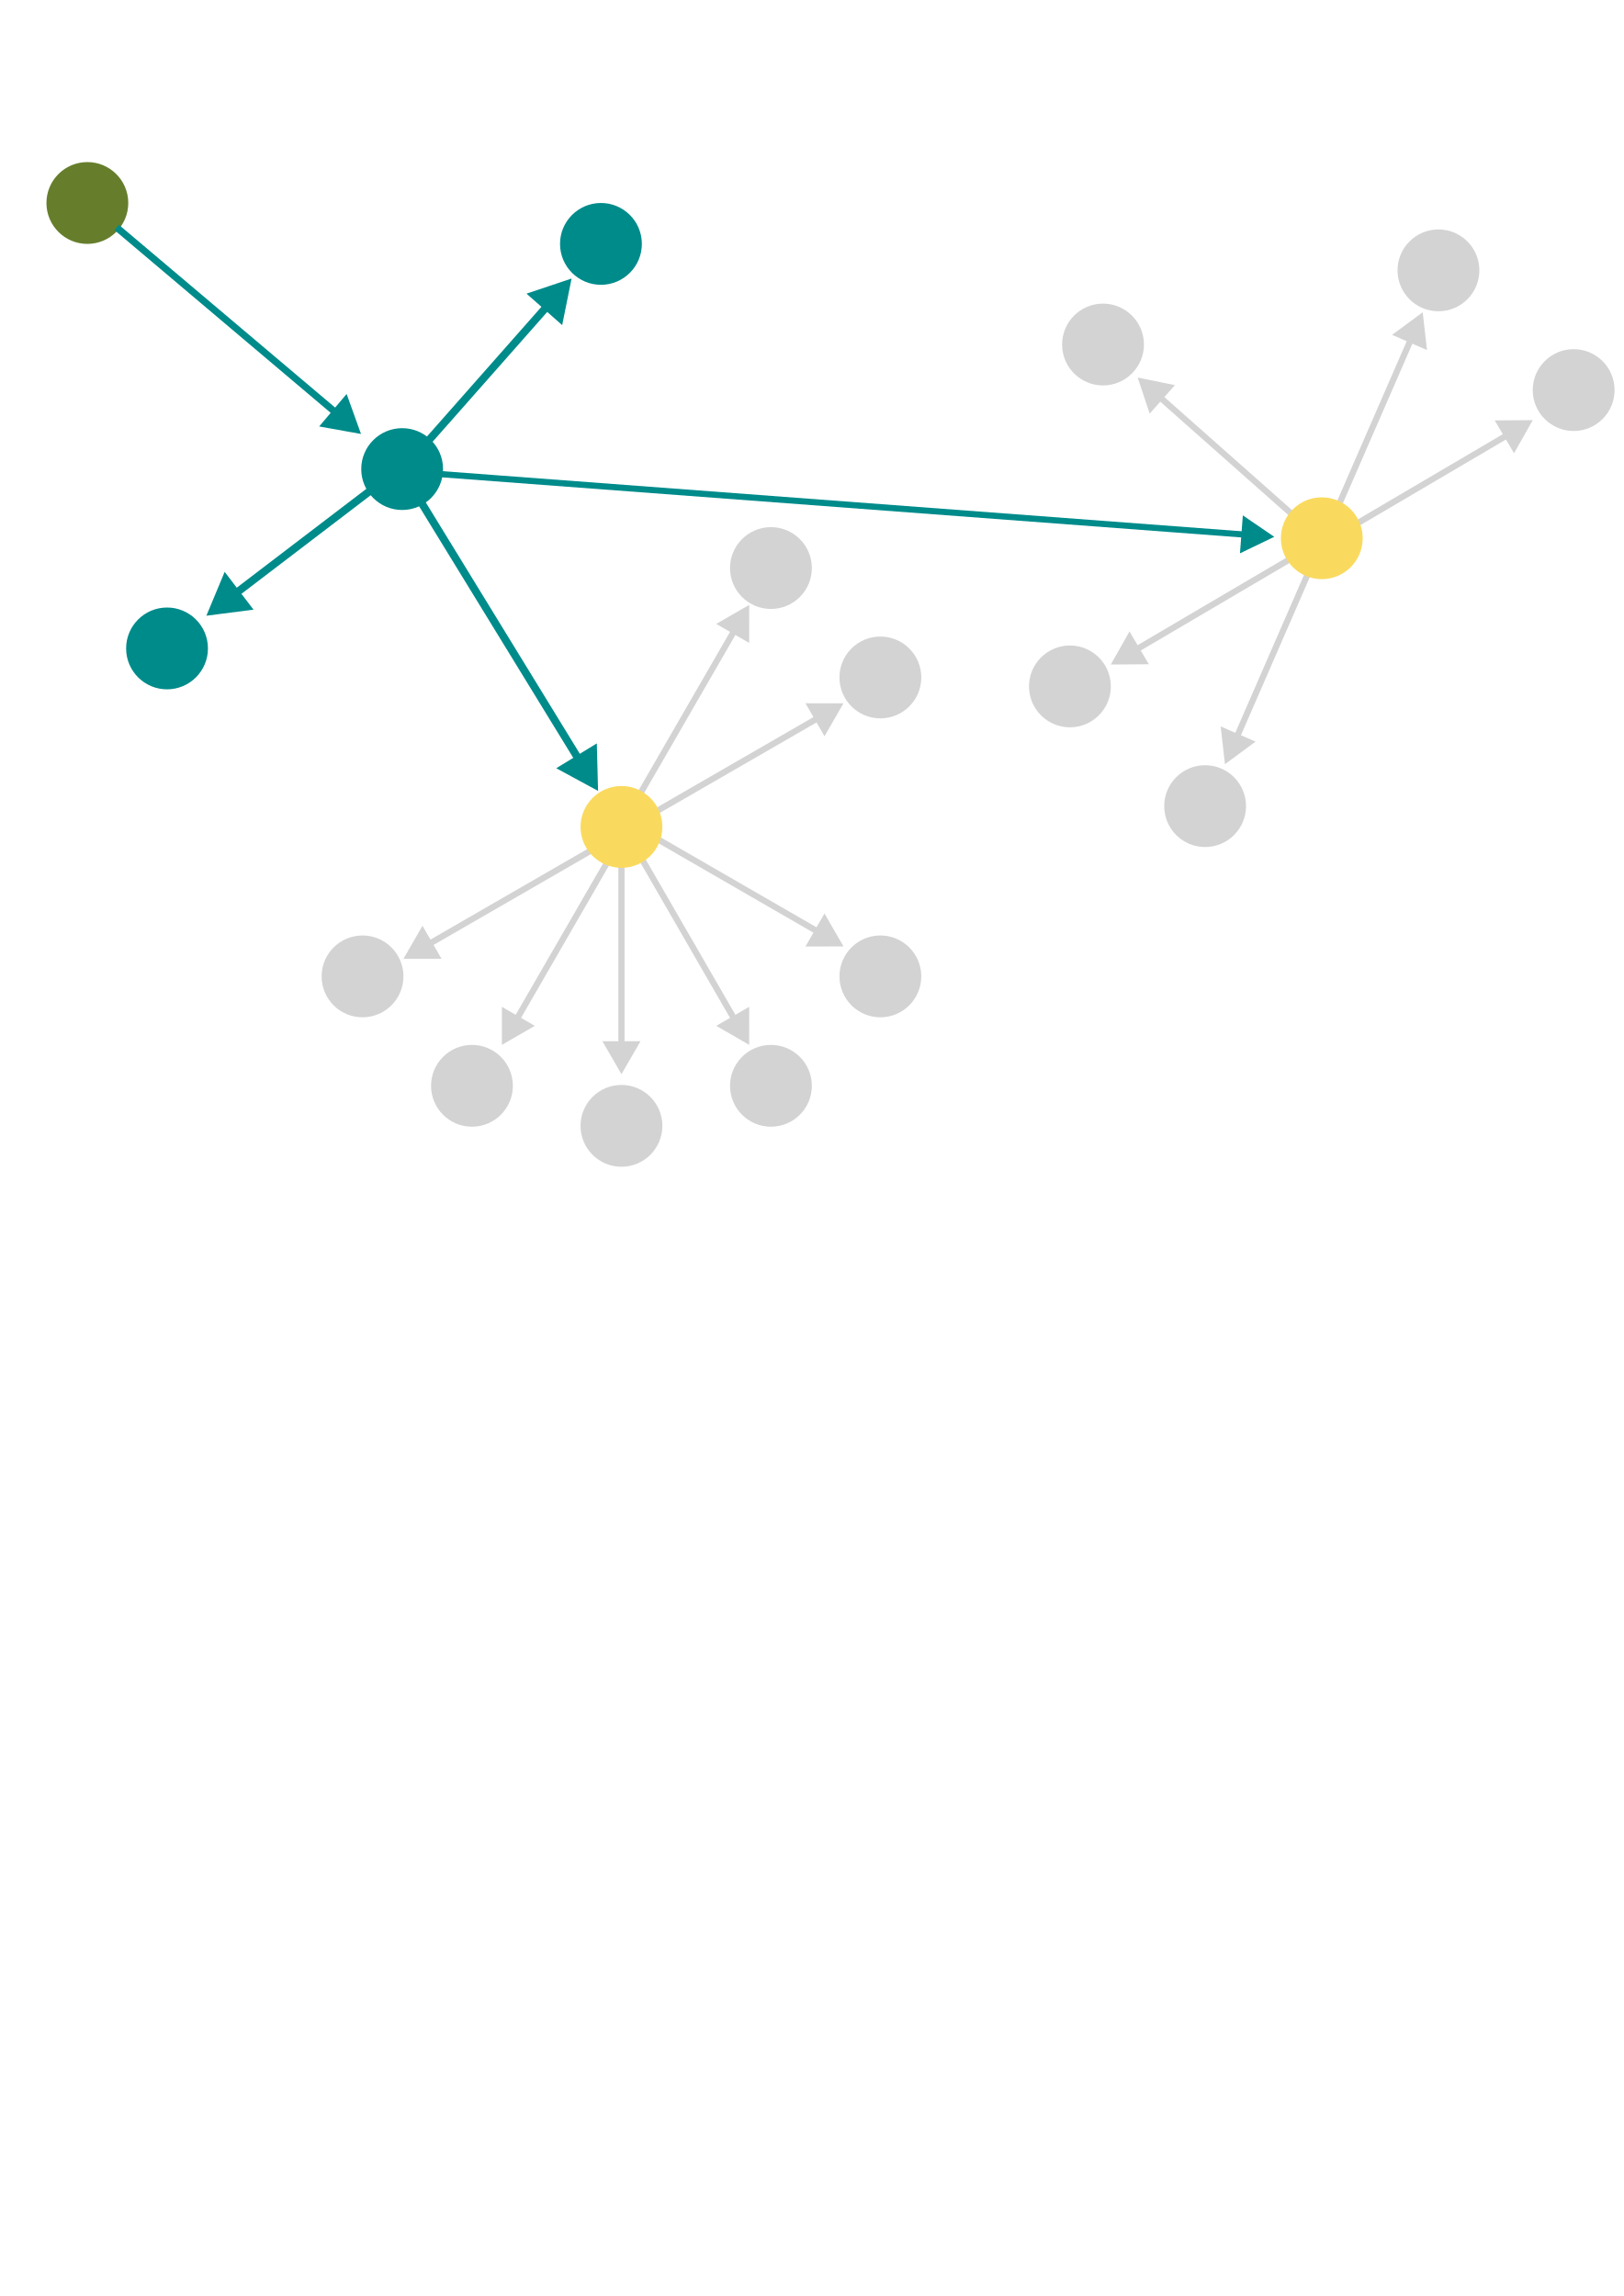
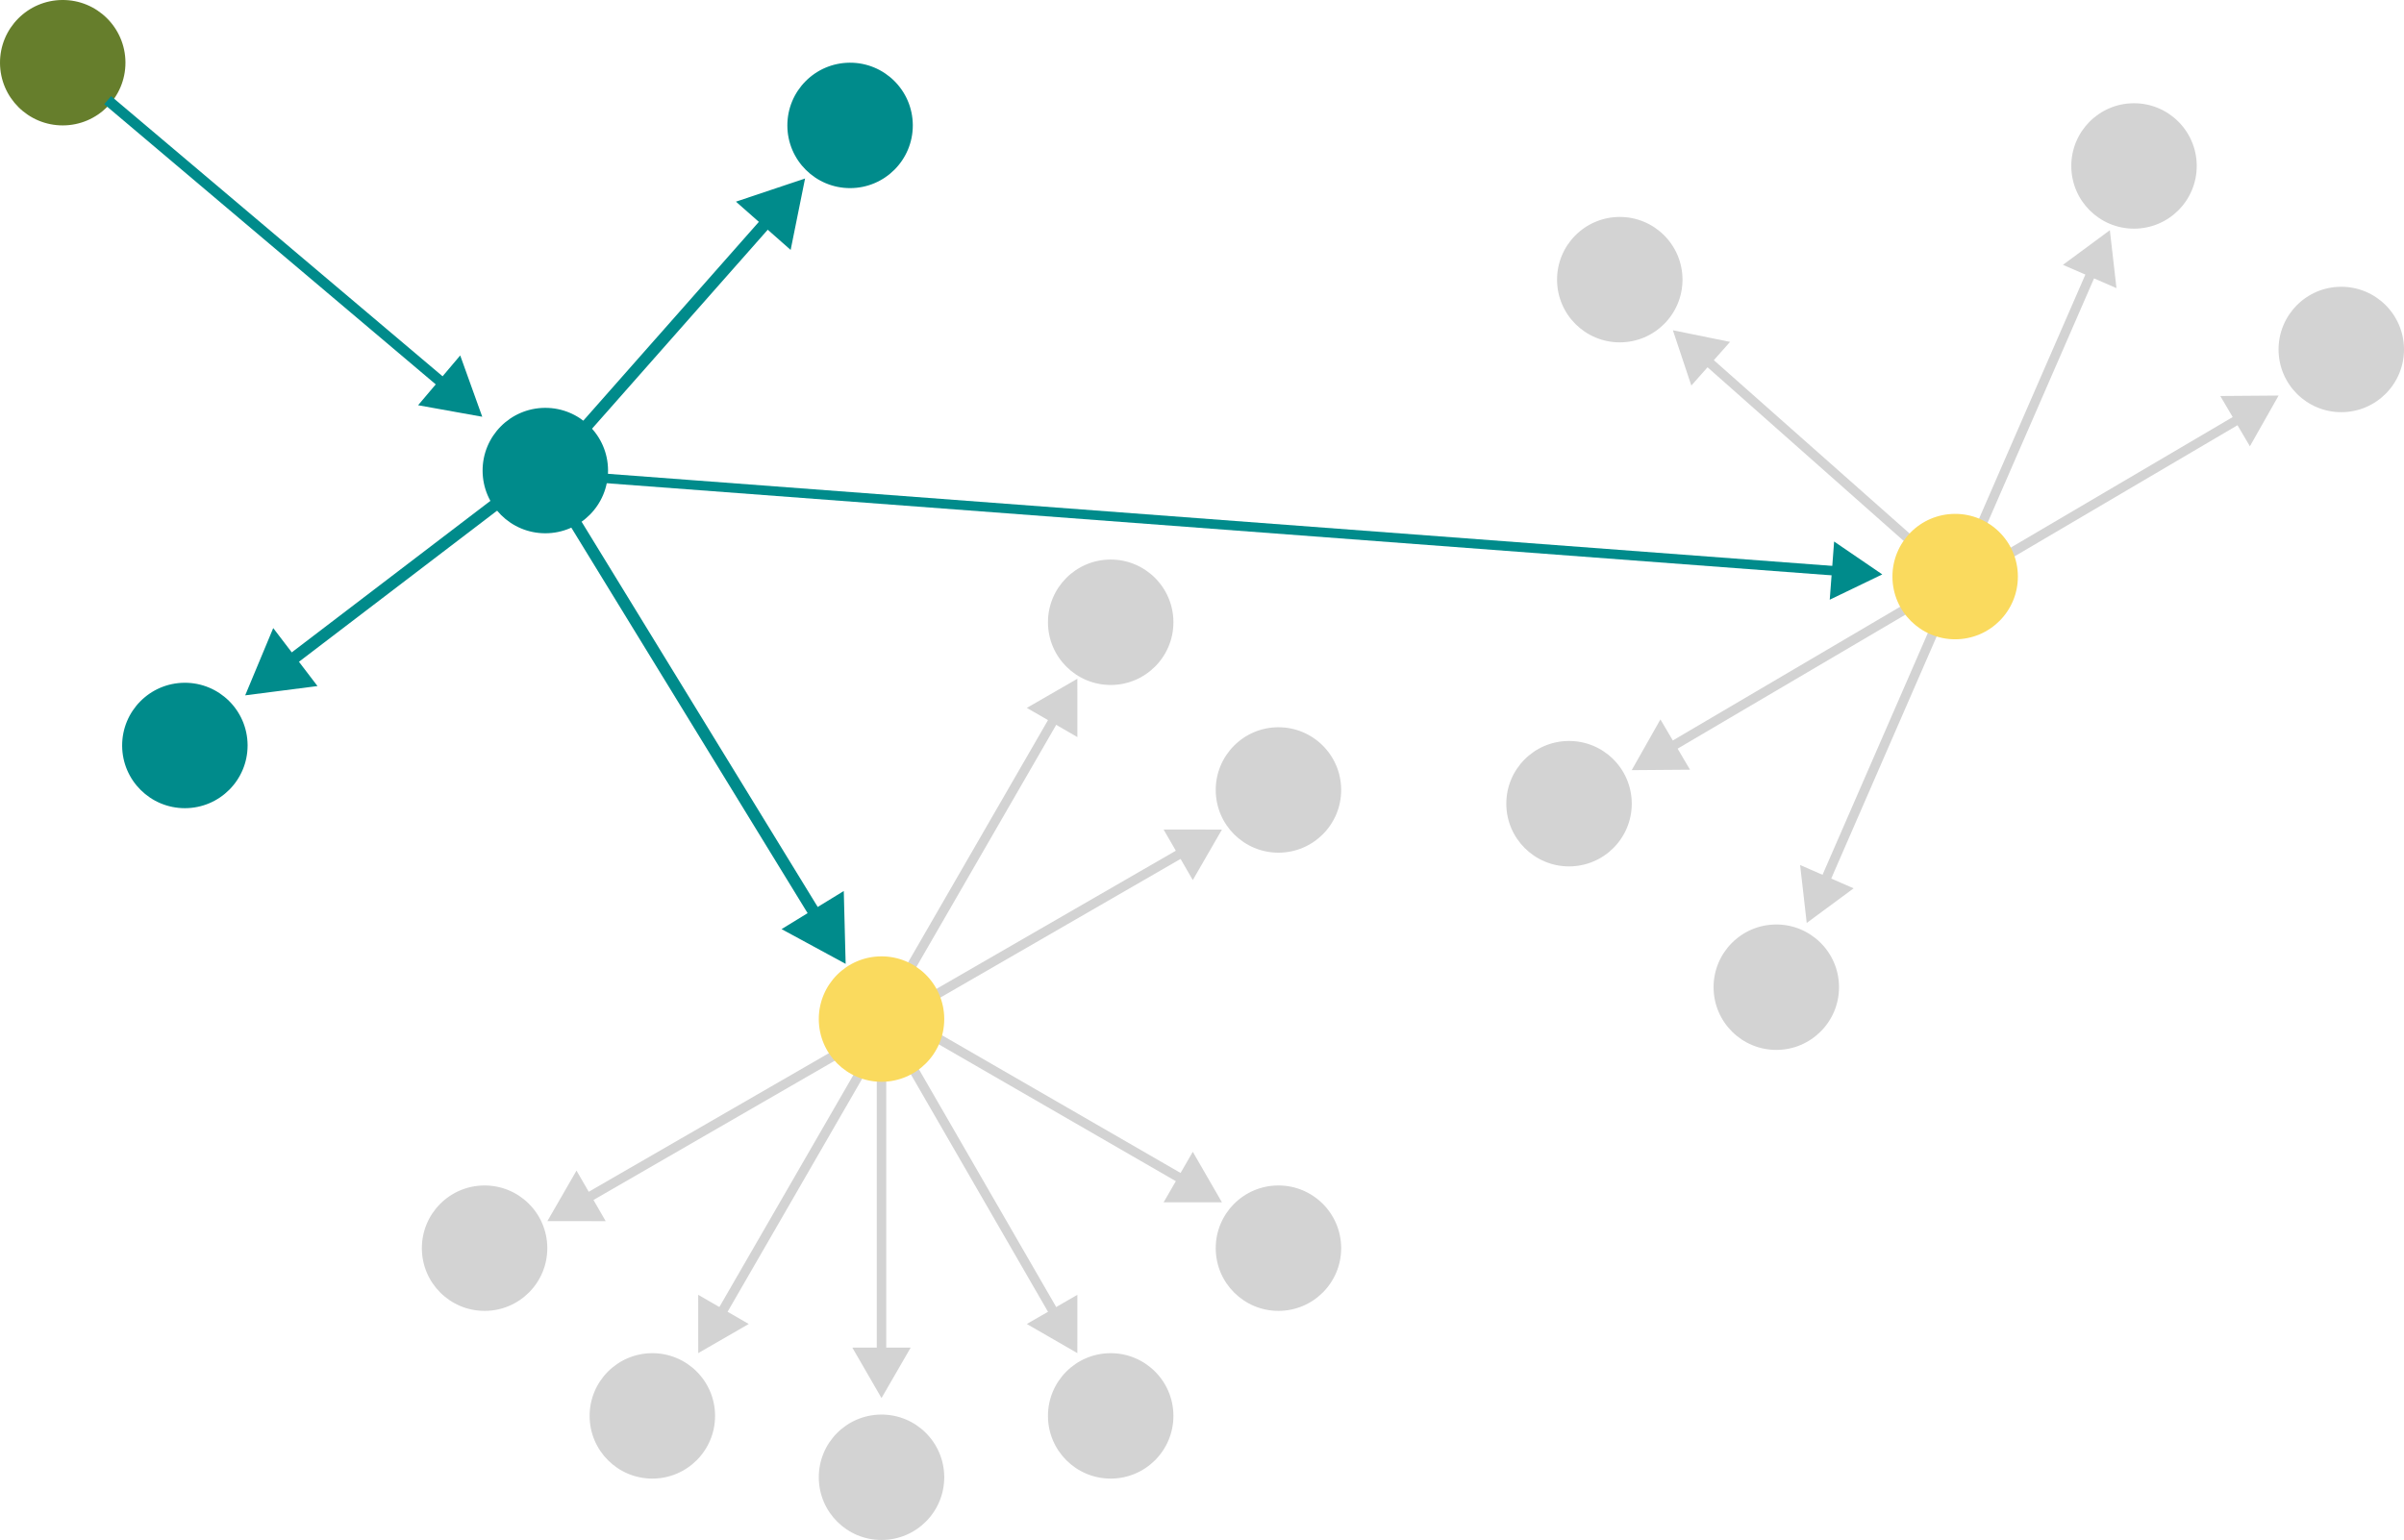
- <svg xmlns="http://www.w3.org/2000/svg" width="210mm" height="297mm" viewBox="0 0 210 297" version="1.1" id="svg5">
+ <svg xmlns="http://www.w3.org/2000/svg" width="202.812mm" height="129.96mm" viewBox="0 0 202.812 129.96" version="1.1" id="svg5">
  <defs id="defs2">
    <marker style="overflow:visible" id="TriangleStart" refX="0" refY="0" orient="auto-start-reverse" markerWidth="5.324" markerHeight="6.155" viewBox="0 0 5.324 6.155" preserveAspectRatio="xMidYMid">
      <path transform="scale(0.5)" style="fill:context-stroke;fill-rule:evenodd;stroke:context-stroke;stroke-width:1pt" d="M 5.77,0 -2.88,5 V -5 Z" id="path135" />
    </marker>
  </defs>
  <g id="layer1">
    <g id="g1873" transform="translate(114.7661,97.35264)">
-       <path style="fill:#d3d3d3;stroke:#d3d3d3;stroke-width:0;stop-color:#000000;font-variation-settings:normal;opacity:1;vector-effect:none;fill-opacity:1;stroke-linecap:butt;stroke-linejoin:miter;stroke-miterlimit:4;stroke-dasharray:none;stroke-dashoffset:0;stroke-opacity:1;-inkscape-stroke:none;stop-opacity:1" id="path400" d="m -9.766,-23.873 a 5.292,5.292 0 0 1 -5.281,5.292 5.292,5.292 0 0 1 -5.302,-5.271 5.292,5.292 0 0 1 5.26,-5.313 5.292,5.292 0 0 1 5.323,5.249" />
-       <path style="fill:#008b8b;stroke:#000000;stroke-width:0;stop-color:#000000;font-variation-settings:normal;opacity:1;vector-effect:none;fill-opacity:1;stroke-linecap:butt;stroke-linejoin:miter;stroke-miterlimit:4;stroke-dasharray:none;stroke-dashoffset:0;stroke-opacity:1;-inkscape-stroke:none;stop-opacity:1" id="path400-999" d="m -57.463,-36.675 a 5.292,5.292 0 0 1 -5.281,5.292 5.292,5.292 0 0 1 -5.302,-5.271 5.292,5.292 0 0 1 5.26,-5.313 5.292,5.292 0 0 1 5.323,5.249" />
-       <path style="fill:#667e2c;stroke:#000000;stroke-width:0;stop-color:#000000;font-variation-settings:normal;opacity:1;vector-effect:none;fill-opacity:1;stroke-linecap:butt;stroke-linejoin:miter;stroke-miterlimit:4;stroke-dasharray:none;stroke-dashoffset:0;stroke-opacity:1;-inkscape-stroke:none;stop-opacity:1" id="path400-02" d="m -98.177,-71.095 a 5.292,5.292 0 0 1 -5.281,5.292 5.292,5.292 0 0 1 -5.302,-5.271 5.292,5.292 0 0 1 5.26,-5.313 5.292,5.292 0 0 1 5.323,5.249" />
-       <path style="fill:#008b8b;stroke:#000000;stroke-width:0;stop-color:#000000;font-variation-settings:normal;opacity:1;vector-effect:none;fill-opacity:1;stroke-linecap:butt;stroke-linejoin:miter;stroke-miterlimit:4;stroke-dasharray:none;stroke-dashoffset:0;stroke-opacity:1;-inkscape-stroke:none;stop-opacity:1" id="path400-3" d="m -31.752,-65.803 a 5.292,5.292 0 0 1 -5.281,5.292 5.292,5.292 0 0 1 -5.302,-5.271 5.292,5.292 0 0 1 5.26,-5.313 5.292,5.292 0 0 1 5.323,5.249" />
-       <path style="fill:#d3d3d3;stroke:#000000;stroke-width:0;stop-color:#000000;font-variation-settings:normal;opacity:1;vector-effect:none;fill-opacity:1;stroke-linecap:butt;stroke-linejoin:miter;stroke-miterlimit:4;stroke-dasharray:none;stroke-dashoffset:0;stroke-opacity:1;-inkscape-stroke:none;stop-opacity:1" id="path400-1" d="m 4.387,-9.72 a 5.292,5.292 0 0 1 -5.281,5.292 5.292,5.292 0 0 1 -5.302,-5.271 5.292,5.292 0 0 1 5.26,-5.313 5.292,5.292 0 0 1 5.323,5.249" />
-       <path style="fill:#d3d3d3;stroke:#000000;stroke-width:0;stop-color:#000000;font-variation-settings:normal;opacity:1;vector-effect:none;fill-opacity:1;stroke-linecap:butt;stroke-linejoin:miter;stroke-miterlimit:4;stroke-dasharray:none;stroke-dashoffset:0;stroke-opacity:1;-inkscape-stroke:none;stop-opacity:1" id="path400-0" d="m -9.766,43.102 a 5.292,5.292 0 0 1 -5.281,5.292 5.292,5.292 0 0 1 -5.302,-5.271 5.292,5.292 0 0 1 5.26,-5.313 5.292,5.292 0 0 1 5.323,5.249" />
-       <path style="fill:#d3d3d3;stroke:#000000;stroke-width:0;stop-color:#000000;font-variation-settings:normal;opacity:1;vector-effect:none;fill-opacity:1;stroke-linecap:butt;stroke-linejoin:miter;stroke-miterlimit:4;stroke-dasharray:none;stroke-dashoffset:0;stroke-opacity:1;-inkscape-stroke:none;stop-opacity:1" id="path400-5" d="m -48.434,43.102 a 5.292,5.292 0 0 1 -5.281,5.292 5.292,5.292 0 0 1 -5.302,-5.271 5.292,5.292 0 0 1 5.26,-5.313 5.292,5.292 0 0 1 5.323,5.249" />
-       <path style="fill:#d3d3d3;stroke:#000000;stroke-width:0;stop-color:#000000;font-variation-settings:normal;opacity:1;vector-effect:none;fill-opacity:1;stroke-linecap:butt;stroke-linejoin:miter;stroke-miterlimit:4;stroke-dasharray:none;stroke-dashoffset:0;stroke-opacity:1;-inkscape-stroke:none;stop-opacity:1" id="path400-4" d="m 4.387,28.948 a 5.292,5.292 0 0 1 -5.281,5.292 5.292,5.292 0 0 1 -5.302,-5.271 5.292,5.292 0 0 1 5.26,-5.313 5.292,5.292 0 0 1 5.323,5.249" />
-       <path style="fill:#d3d3d3;stroke:#000000;stroke-width:0;stop-color:#000000;font-variation-settings:normal;opacity:1;vector-effect:none;fill-opacity:1;stroke-linecap:butt;stroke-linejoin:miter;stroke-miterlimit:4;stroke-dasharray:none;stroke-dashoffset:0;stroke-opacity:1;-inkscape-stroke:none;stop-opacity:1" id="path400-7" d="m -29.1,48.282 a 5.292,5.292 0 0 1 -5.281,5.292 5.292,5.292 0 0 1 -5.302,-5.271 5.292,5.292 0 0 1 5.26,-5.313 5.292,5.292 0 0 1 5.323,5.249" />
-       <path style="fill:#d3d3d3;stroke:#000000;stroke-width:0;stop-color:#000000;font-variation-settings:normal;opacity:1;vector-effect:none;fill-opacity:1;stroke-linecap:butt;stroke-linejoin:miter;stroke-miterlimit:4;stroke-dasharray:none;stroke-dashoffset:0;stroke-opacity:1;-inkscape-stroke:none;stop-opacity:1" id="path400-9" d="m -62.587,28.948 a 5.292,5.292 0 0 1 -5.281,5.292 5.292,5.292 0 0 1 -5.302,-5.271 5.292,5.292 0 0 1 5.26,-5.313 5.292,5.292 0 0 1 5.323,5.249" />
-       <path style="font-variation-settings:normal;opacity:1;fill:none;fill-opacity:1;fill-rule:evenodd;stroke:#d3d3d3;stroke-width:0.8;stroke-linecap:butt;stroke-linejoin:miter;stroke-miterlimit:4;stroke-dasharray:none;stroke-dashoffset:0;stroke-opacity:1;marker-start:url(#TriangleStart);stop-color:#000000;stop-opacity:1" d="M -19.291,-16.644 -33.333,7.678" id="path1854" />
-       <path style="font-variation-settings:normal;opacity:1;fill:none;fill-opacity:1;fill-rule:evenodd;stroke:#d3d3d3;stroke-width:0.8;stroke-linecap:butt;stroke-linejoin:miter;stroke-miterlimit:4;stroke-dasharray:none;stroke-dashoffset:0;stroke-opacity:1;marker-end:url(#TriangleStart);stop-color:#000000;stop-opacity:1" d="M -32.455,9.085 -8.133,-4.957" id="path3019" />
-       <path style="font-variation-settings:normal;opacity:1;fill:none;fill-opacity:1;fill-rule:evenodd;stroke:#d3d3d3;stroke-width:0.8;stroke-linecap:butt;stroke-linejoin:miter;stroke-miterlimit:4;stroke-dasharray:none;stroke-dashoffset:0;stroke-opacity:1;marker-start:url(#TriangleStart);stop-color:#000000;stop-opacity:1" d="M -19.291,35.344 -33.333,11.022" id="path1846" />
-       <path style="font-variation-settings:normal;opacity:1;fill:none;fill-opacity:1;fill-rule:evenodd;stroke:#d3d3d3;stroke-width:0.8;stroke-linecap:butt;stroke-linejoin:miter;stroke-miterlimit:4;stroke-dasharray:none;stroke-dashoffset:0;stroke-opacity:1;marker-start:url(#TriangleStart);stop-color:#000000;stop-opacity:1" d="M -8.133,23.657 -32.455,9.614" id="path1848" />
-       <path style="font-variation-settings:normal;opacity:1;fill:none;fill-opacity:1;fill-rule:evenodd;stroke:#d3d3d3;stroke-width:0.8;stroke-linecap:butt;stroke-linejoin:miter;stroke-miterlimit:4;stroke-dasharray:none;stroke-dashoffset:0;stroke-opacity:1;marker-start:url(#TriangleStart);stop-color:#000000;stop-opacity:1" d="M -48.434,35.344 -34.392,11.022" id="path1844" />
-       <path style="font-variation-settings:normal;opacity:1;fill:none;fill-opacity:1;fill-rule:evenodd;stroke:#d3d3d3;stroke-width:0.8;stroke-linecap:butt;stroke-linejoin:miter;stroke-miterlimit:4;stroke-dasharray:none;stroke-dashoffset:0;stroke-opacity:1;marker-end:url(#TriangleStart);stop-color:#000000;stop-opacity:1" d="M -35.799,11.202 -60.121,25.244" id="path1840" />
-       <path style="font-variation-settings:normal;opacity:1;fill:none;fill-opacity:1;fill-rule:evenodd;stroke:#d3d3d3;stroke-width:0.8;stroke-linecap:butt;stroke-linejoin:miter;stroke-miterlimit:4;stroke-dasharray:none;stroke-dashoffset:0;stroke-opacity:1;marker-start:url(#TriangleStart);stop-color:#000000;stop-opacity:1" d="m -34.392,38.757 3e-6,-28.085" id="path1842" />
-       <path style="fill:#fada5e;stroke:#fada5e;stroke-width:0;stop-color:#000000;fill-opacity:1;stroke-opacity:1" id="path400-99" d="m -29.1,9.614 a 5.292,5.292 0 0 1 -5.281,5.292 5.292,5.292 0 0 1 -5.302,-5.271 5.292,5.292 0 0 1 5.26,-5.313 5.292,5.292 0 0 1 5.323,5.249" />
-       <path id="path400-02-3" style="stroke:#000000;stroke-width:0;stop-color:#000000;font-variation-settings:normal;opacity:1;vector-effect:none;fill:#d3d3d3;fill-opacity:1;stroke-linecap:butt;stroke-linejoin:miter;stroke-miterlimit:4;stroke-dasharray:none;stroke-dashoffset:0;stroke-opacity:1;-inkscape-stroke:none;stop-opacity:1" d="m 94.052,-46.894 a 5.292,5.292 0 0 1 -5.281,5.292 5.292,5.292 0 0 1 -5.302,-5.271 5.292,5.292 0 0 1 5.26,-5.313 5.292,5.292 0 0 1 5.323,5.249" />
-       <path style="fill:#d3d3d3;stroke:#000000;stroke-width:0;stop-color:#000000;fill-opacity:1;font-variation-settings:normal;opacity:1;vector-effect:none;stroke-linecap:butt;stroke-linejoin:miter;stroke-miterlimit:4;stroke-dasharray:none;stroke-dashoffset:0;stroke-opacity:1;-inkscape-stroke:none;stop-opacity:1" id="path400-02-1" d="m 76.566,-62.381 a 5.292,5.292 0 0 1 -5.281,5.292 5.292,5.292 0 0 1 -5.302,-5.271 5.292,5.292 0 0 1 5.26,-5.313 5.292,5.292 0 0 1 5.323,5.249" />
-       <path style="fill:#d3d3d3;stroke:#000000;stroke-width:0;stop-color:#000000;font-variation-settings:normal;opacity:1;vector-effect:none;fill-opacity:1;stroke-linecap:butt;stroke-linejoin:miter;stroke-miterlimit:4;stroke-dasharray:none;stroke-dashoffset:0;stroke-opacity:1;-inkscape-stroke:none;stop-opacity:1" id="path400-02-2" d="M 46.388,6.924 A 5.292,5.292 0 0 1 41.107,12.216 5.292,5.292 0 0 1 35.805,6.945 5.292,5.292 0 0 1 41.065,1.633 5.292,5.292 0 0 1 46.388,6.882" />
-       <path style="fill:#d3d3d3;stroke:#000000;stroke-width:0;stop-color:#000000;font-variation-settings:normal;opacity:1;vector-effect:none;fill-opacity:1;stroke-linecap:butt;stroke-linejoin:miter;stroke-miterlimit:4;stroke-dasharray:none;stroke-dashoffset:0;stroke-opacity:1;-inkscape-stroke:none;stop-opacity:1" id="path400-02-9" d="m 33.183,-52.786 a 5.292,5.292 0 0 1 -5.281,5.292 5.292,5.292 0 0 1 -5.302,-5.271 5.292,5.292 0 0 1 5.26,-5.313 5.292,5.292 0 0 1 5.323,5.249" />
-       <path style="fill:#d3d3d3;stroke:#000000;stroke-width:0;stop-color:#000000;font-variation-settings:normal;opacity:1;vector-effect:none;fill-opacity:1;stroke-linecap:butt;stroke-linejoin:miter;stroke-miterlimit:4;stroke-dasharray:none;stroke-dashoffset:0;stroke-opacity:1;-inkscape-stroke:none;stop-opacity:1" id="path400-02-21" d="m 28.902,-8.563 a 5.292,5.292 0 0 1 -5.281,5.292 5.292,5.292 0 0 1 -5.302,-5.271 5.292,5.292 0 0 1 5.26,-5.313 5.292,5.292 0 0 1 5.323,5.249" />
-       <path style="font-variation-settings:normal;opacity:1;vector-effect:none;fill:none;fill-opacity:1;fill-rule:evenodd;stroke:#d3d3d3;stroke-width:0.8;stroke-linecap:butt;stroke-linejoin:miter;stroke-miterlimit:4;stroke-dasharray:none;stroke-dashoffset:0;stroke-opacity:1;-inkscape-stroke:none;marker-end:url(#TriangleStart);stop-color:#000000;stop-opacity:1" d="M 57.571,-27.766 81.025,-41.565" id="path2133" />
-       <path style="font-variation-settings:normal;opacity:1;vector-effect:none;fill:none;fill-opacity:1;fill-rule:evenodd;stroke:#d3d3d3;stroke-width:0.8;stroke-linecap:butt;stroke-linejoin:miter;stroke-miterlimit:4;stroke-dasharray:none;stroke-dashoffset:0;stroke-opacity:1;-inkscape-stroke:none;marker-end:url(#TriangleStart);stop-color:#000000;stop-opacity:1" d="M 57.239,-29.405 68.103,-54.354" id="path2131" />
-       <path style="font-variation-settings:normal;opacity:1;vector-effect:none;fill:none;fill-opacity:1;fill-rule:evenodd;stroke:#d3d3d3;stroke-width:0.8;stroke-linecap:butt;stroke-linejoin:miter;stroke-miterlimit:4;stroke-dasharray:none;stroke-dashoffset:0;stroke-opacity:1;-inkscape-stroke:none;marker-end:url(#TriangleStart);stop-color:#000000;stop-opacity:1" d="M 54.87,-28.591 34.499,-46.632" id="path2135" />
-       <path style="font-variation-settings:normal;opacity:1;vector-effect:none;fill:none;fill-opacity:1;fill-rule:evenodd;stroke:#d3d3d3;stroke-width:0.8;stroke-linecap:butt;stroke-linejoin:miter;stroke-miterlimit:4;stroke-dasharray:none;stroke-dashoffset:0;stroke-opacity:1;-inkscape-stroke:none;marker-end:url(#TriangleStart);stop-color:#000000;stop-opacity:1" d="M 55.66,-26.052 44.797,-1.102" id="path2127" />
-       <path style="font-variation-settings:normal;opacity:1;vector-effect:none;fill:none;fill-opacity:1;fill-rule:evenodd;stroke:#d3d3d3;stroke-width:0.8;stroke-linecap:butt;stroke-linejoin:miter;stroke-miterlimit:4;stroke-dasharray:none;stroke-dashoffset:0;stroke-opacity:1;-inkscape-stroke:none;marker-end:url(#TriangleStart);stop-color:#000000;stop-opacity:1" d="M 54.799,-26.632 31.346,-12.833" id="path2129" />
-       <path style="fill:#fada5e;stroke:#fada5e;stroke-width:0;stop-color:#000000;fill-opacity:1;font-variation-settings:normal;opacity:1;vector-effect:none;stroke-linecap:butt;stroke-linejoin:miter;stroke-miterlimit:4;stroke-dasharray:none;stroke-dashoffset:0;stroke-opacity:1;-inkscape-stroke:none;stop-opacity:1" id="path400-02-5" d="m 61.477,-27.728 a 5.292,5.292 0 0 1 -5.281,5.292 5.292,5.292 0 0 1 -5.302,-5.271 5.292,5.292 0 0 1 5.26,-5.313 5.292,5.292 0 0 1 5.323,5.249" />
-       <path style="font-variation-settings:normal;opacity:1;fill:none;fill-opacity:1;fill-rule:evenodd;stroke:#008b8b;stroke-width:0.8;stroke-linecap:butt;stroke-linejoin:miter;stroke-miterlimit:4;stroke-dasharray:none;stroke-dashoffset:0;stroke-opacity:1;marker-start:url(#TriangleStart);stop-color:#000000;stop-opacity:1" d="M 47.204,-28.125 -61.182,-36.278" id="path2119" />
-       <path style="font-variation-settings:normal;opacity:1;vector-effect:none;fill:none;fill-opacity:1;fill-rule:evenodd;stroke:#008b8b;stroke-width:0.894;stroke-linecap:butt;stroke-linejoin:miter;stroke-miterlimit:4;stroke-dasharray:none;stroke-dashoffset:0;stroke-opacity:1;-inkscape-stroke:none;marker-start:url(#TriangleStart);stop-color:#000000;stop-opacity:1" d="M -70.5,-43.266 -99.677,-67.933" id="path2121" />
-       <path style="font-variation-settings:normal;opacity:1;vector-effect:none;fill:none;fill-opacity:1;fill-rule:evenodd;stroke:#008b8b;stroke-width:1;stroke-linecap:butt;stroke-linejoin:miter;stroke-miterlimit:4;stroke-dasharray:none;stroke-dashoffset:0;stroke-opacity:1;-inkscape-stroke:none;marker-start:url(#TriangleStart);stop-color:#000000;stop-opacity:1" d="m -43.191,-58.661 -18.708,21.193" id="path2123" />
-       <path style="font-variation-settings:normal;opacity:1;vector-effect:none;fill:none;fill-opacity:1;fill-rule:evenodd;stroke:#008b8b;stroke-width:1;stroke-linecap:butt;stroke-linejoin:miter;stroke-miterlimit:4;stroke-dasharray:none;stroke-dashoffset:0;stroke-opacity:1;-inkscape-stroke:none;marker-start:url(#TriangleStart);stop-color:#000000;stop-opacity:1" d="M -39.273,1.927 -62.107,-35.338" id="path2125" />
-       <path style="fill:#008b8b;stroke:#000000;stroke-width:0;stop-color:#000000;font-variation-settings:normal;opacity:1;vector-effect:none;fill-opacity:1;stroke-linecap:butt;stroke-linejoin:miter;stroke-miterlimit:4;stroke-dasharray:none;stroke-dashoffset:0;stroke-opacity:1;-inkscape-stroke:none;stop-opacity:1" id="path400-999-8" d="m -87.872,-13.475 a 5.292,5.292 0 0 1 -5.281,5.292 5.292,5.292 0 0 1 -5.302,-5.271 5.292,5.292 0 0 1 5.26,-5.313 5.292,5.292 0 0 1 5.323,5.249" />
-       <path style="font-variation-settings:normal;opacity:1;vector-effect:none;fill:none;fill-opacity:1;fill-rule:evenodd;stroke:#008b8b;stroke-width:1;stroke-linecap:butt;stroke-linejoin:miter;stroke-miterlimit:4;stroke-dasharray:none;stroke-dashoffset:0;stroke-opacity:1;-inkscape-stroke:none;marker-start:url(#TriangleStart);stop-color:#000000;stop-opacity:1" d="m -85.252,-19.86 21.995,-16.781" id="path2159" />
+       <g id="g982" transform="translate(-6.005945,-20.96639)">
+         <path style="font-variation-settings:normal;opacity:1;vector-effect:none;fill:#d3d3d3;fill-opacity:1;stroke:#d3d3d3;stroke-width:0;stroke-linecap:butt;stroke-linejoin:miter;stroke-miterlimit:4;stroke-dasharray:none;stroke-dashoffset:0;stroke-opacity:1;-inkscape-stroke:none;stop-color:#000000;stop-opacity:1" id="path400" d="m -9.766,-23.873 a 5.292,5.292 0 0 1 -5.281,5.292 5.292,5.292 0 0 1 -5.302,-5.271 5.292,5.292 0 0 1 5.26,-5.313 5.292,5.292 0 0 1 5.323,5.249" />
+         <path style="font-variation-settings:normal;opacity:1;vector-effect:none;fill:#008b8b;fill-opacity:1;stroke:#000000;stroke-width:0;stroke-linecap:butt;stroke-linejoin:miter;stroke-miterlimit:4;stroke-dasharray:none;stroke-dashoffset:0;stroke-opacity:1;-inkscape-stroke:none;stop-color:#000000;stop-opacity:1" id="path400-999" d="m -57.463,-36.675 a 5.292,5.292 0 0 1 -5.281,5.292 5.292,5.292 0 0 1 -5.302,-5.271 5.292,5.292 0 0 1 5.26,-5.313 5.292,5.292 0 0 1 5.323,5.249" />
+         <path style="font-variation-settings:normal;opacity:1;vector-effect:none;fill:#667e2c;fill-opacity:1;stroke:#000000;stroke-width:0;stroke-linecap:butt;stroke-linejoin:miter;stroke-miterlimit:4;stroke-dasharray:none;stroke-dashoffset:0;stroke-opacity:1;-inkscape-stroke:none;stop-color:#000000;stop-opacity:1" id="path400-02" d="m -98.177,-71.095 a 5.292,5.292 0 0 1 -5.281,5.292 5.292,5.292 0 0 1 -5.302,-5.271 5.292,5.292 0 0 1 5.26,-5.313 5.292,5.292 0 0 1 5.323,5.249" />
+         <path style="font-variation-settings:normal;opacity:1;vector-effect:none;fill:#008b8b;fill-opacity:1;stroke:#000000;stroke-width:0;stroke-linecap:butt;stroke-linejoin:miter;stroke-miterlimit:4;stroke-dasharray:none;stroke-dashoffset:0;stroke-opacity:1;-inkscape-stroke:none;stop-color:#000000;stop-opacity:1" id="path400-3" d="m -31.752,-65.803 a 5.292,5.292 0 0 1 -5.281,5.292 5.292,5.292 0 0 1 -5.302,-5.271 5.292,5.292 0 0 1 5.26,-5.313 5.292,5.292 0 0 1 5.323,5.249" />
+         <path style="font-variation-settings:normal;opacity:1;vector-effect:none;fill:#d3d3d3;fill-opacity:1;stroke:#000000;stroke-width:0;stroke-linecap:butt;stroke-linejoin:miter;stroke-miterlimit:4;stroke-dasharray:none;stroke-dashoffset:0;stroke-opacity:1;-inkscape-stroke:none;stop-color:#000000;stop-opacity:1" id="path400-1" d="m 4.387,-9.72 a 5.292,5.292 0 0 1 -5.281,5.292 5.292,5.292 0 0 1 -5.302,-5.271 5.292,5.292 0 0 1 5.26,-5.313 5.292,5.292 0 0 1 5.323,5.249" />
+         <path style="font-variation-settings:normal;opacity:1;vector-effect:none;fill:#d3d3d3;fill-opacity:1;stroke:#000000;stroke-width:0;stroke-linecap:butt;stroke-linejoin:miter;stroke-miterlimit:4;stroke-dasharray:none;stroke-dashoffset:0;stroke-opacity:1;-inkscape-stroke:none;stop-color:#000000;stop-opacity:1" id="path400-0" d="m -9.766,43.102 a 5.292,5.292 0 0 1 -5.281,5.292 5.292,5.292 0 0 1 -5.302,-5.271 5.292,5.292 0 0 1 5.26,-5.313 5.292,5.292 0 0 1 5.323,5.249" />
+         <path style="font-variation-settings:normal;opacity:1;vector-effect:none;fill:#d3d3d3;fill-opacity:1;stroke:#000000;stroke-width:0;stroke-linecap:butt;stroke-linejoin:miter;stroke-miterlimit:4;stroke-dasharray:none;stroke-dashoffset:0;stroke-opacity:1;-inkscape-stroke:none;stop-color:#000000;stop-opacity:1" id="path400-5" d="m -48.434,43.102 a 5.292,5.292 0 0 1 -5.281,5.292 5.292,5.292 0 0 1 -5.302,-5.271 5.292,5.292 0 0 1 5.26,-5.313 5.292,5.292 0 0 1 5.323,5.249" />
+         <path style="font-variation-settings:normal;opacity:1;vector-effect:none;fill:#d3d3d3;fill-opacity:1;stroke:#000000;stroke-width:0;stroke-linecap:butt;stroke-linejoin:miter;stroke-miterlimit:4;stroke-dasharray:none;stroke-dashoffset:0;stroke-opacity:1;-inkscape-stroke:none;stop-color:#000000;stop-opacity:1" id="path400-4" d="m 4.387,28.948 a 5.292,5.292 0 0 1 -5.281,5.292 5.292,5.292 0 0 1 -5.302,-5.271 5.292,5.292 0 0 1 5.26,-5.313 5.292,5.292 0 0 1 5.323,5.249" />
+         <path style="font-variation-settings:normal;opacity:1;vector-effect:none;fill:#d3d3d3;fill-opacity:1;stroke:#000000;stroke-width:0;stroke-linecap:butt;stroke-linejoin:miter;stroke-miterlimit:4;stroke-dasharray:none;stroke-dashoffset:0;stroke-opacity:1;-inkscape-stroke:none;stop-color:#000000;stop-opacity:1" id="path400-7" d="m -29.1,48.282 a 5.292,5.292 0 0 1 -5.281,5.292 5.292,5.292 0 0 1 -5.302,-5.271 5.292,5.292 0 0 1 5.26,-5.313 5.292,5.292 0 0 1 5.323,5.249" />
+         <path style="font-variation-settings:normal;opacity:1;vector-effect:none;fill:#d3d3d3;fill-opacity:1;stroke:#000000;stroke-width:0;stroke-linecap:butt;stroke-linejoin:miter;stroke-miterlimit:4;stroke-dasharray:none;stroke-dashoffset:0;stroke-opacity:1;-inkscape-stroke:none;stop-color:#000000;stop-opacity:1" id="path400-9" d="m -62.587,28.948 a 5.292,5.292 0 0 1 -5.281,5.292 5.292,5.292 0 0 1 -5.302,-5.271 5.292,5.292 0 0 1 5.26,-5.313 5.292,5.292 0 0 1 5.323,5.249" />
+         <path style="font-variation-settings:normal;opacity:1;fill:none;fill-opacity:1;fill-rule:evenodd;stroke:#d3d3d3;stroke-width:0.8;stroke-linecap:butt;stroke-linejoin:miter;stroke-miterlimit:4;stroke-dasharray:none;stroke-dashoffset:0;stroke-opacity:1;marker-start:url(#TriangleStart);stop-color:#000000;stop-opacity:1" d="M -19.291,-16.644 -33.333,7.678" id="path1854" />
+         <path style="font-variation-settings:normal;opacity:1;fill:none;fill-opacity:1;fill-rule:evenodd;stroke:#d3d3d3;stroke-width:0.8;stroke-linecap:butt;stroke-linejoin:miter;stroke-miterlimit:4;stroke-dasharray:none;stroke-dashoffset:0;stroke-opacity:1;marker-end:url(#TriangleStart);stop-color:#000000;stop-opacity:1" d="M -32.455,9.085 -8.133,-4.957" id="path3019" />
+         <path style="font-variation-settings:normal;opacity:1;fill:none;fill-opacity:1;fill-rule:evenodd;stroke:#d3d3d3;stroke-width:0.8;stroke-linecap:butt;stroke-linejoin:miter;stroke-miterlimit:4;stroke-dasharray:none;stroke-dashoffset:0;stroke-opacity:1;marker-start:url(#TriangleStart);stop-color:#000000;stop-opacity:1" d="M -19.291,35.344 -33.333,11.022" id="path1846" />
+         <path style="font-variation-settings:normal;opacity:1;fill:none;fill-opacity:1;fill-rule:evenodd;stroke:#d3d3d3;stroke-width:0.8;stroke-linecap:butt;stroke-linejoin:miter;stroke-miterlimit:4;stroke-dasharray:none;stroke-dashoffset:0;stroke-opacity:1;marker-start:url(#TriangleStart);stop-color:#000000;stop-opacity:1" d="M -8.133,23.657 -32.455,9.614" id="path1848" />
+         <path style="font-variation-settings:normal;opacity:1;fill:none;fill-opacity:1;fill-rule:evenodd;stroke:#d3d3d3;stroke-width:0.8;stroke-linecap:butt;stroke-linejoin:miter;stroke-miterlimit:4;stroke-dasharray:none;stroke-dashoffset:0;stroke-opacity:1;marker-start:url(#TriangleStart);stop-color:#000000;stop-opacity:1" d="M -48.434,35.344 -34.392,11.022" id="path1844" />
+         <path style="font-variation-settings:normal;opacity:1;fill:none;fill-opacity:1;fill-rule:evenodd;stroke:#d3d3d3;stroke-width:0.8;stroke-linecap:butt;stroke-linejoin:miter;stroke-miterlimit:4;stroke-dasharray:none;stroke-dashoffset:0;stroke-opacity:1;marker-end:url(#TriangleStart);stop-color:#000000;stop-opacity:1" d="M -35.799,11.202 -60.121,25.244" id="path1840" />
+         <path style="font-variation-settings:normal;opacity:1;fill:none;fill-opacity:1;fill-rule:evenodd;stroke:#d3d3d3;stroke-width:0.8;stroke-linecap:butt;stroke-linejoin:miter;stroke-miterlimit:4;stroke-dasharray:none;stroke-dashoffset:0;stroke-opacity:1;marker-start:url(#TriangleStart);stop-color:#000000;stop-opacity:1" d="m -34.392,38.757 3e-6,-28.085" id="path1842" />
+         <path style="fill:#fada5e;fill-opacity:1;stroke:#fada5e;stroke-width:0;stroke-opacity:1;stop-color:#000000" id="path400-99" d="m -29.1,9.614 a 5.292,5.292 0 0 1 -5.281,5.292 5.292,5.292 0 0 1 -5.302,-5.271 5.292,5.292 0 0 1 5.26,-5.313 5.292,5.292 0 0 1 5.323,5.249" />
+         <path id="path400-02-3" style="font-variation-settings:normal;opacity:1;vector-effect:none;fill:#d3d3d3;fill-opacity:1;stroke:#000000;stroke-width:0;stroke-linecap:butt;stroke-linejoin:miter;stroke-miterlimit:4;stroke-dasharray:none;stroke-dashoffset:0;stroke-opacity:1;-inkscape-stroke:none;stop-color:#000000;stop-opacity:1" d="m 94.052,-46.894 a 5.292,5.292 0 0 1 -5.281,5.292 5.292,5.292 0 0 1 -5.302,-5.271 5.292,5.292 0 0 1 5.26,-5.313 5.292,5.292 0 0 1 5.323,5.249" />
+         <path style="font-variation-settings:normal;opacity:1;vector-effect:none;fill:#d3d3d3;fill-opacity:1;stroke:#000000;stroke-width:0;stroke-linecap:butt;stroke-linejoin:miter;stroke-miterlimit:4;stroke-dasharray:none;stroke-dashoffset:0;stroke-opacity:1;-inkscape-stroke:none;stop-color:#000000;stop-opacity:1" id="path400-02-1" d="m 76.566,-62.381 a 5.292,5.292 0 0 1 -5.281,5.292 5.292,5.292 0 0 1 -5.302,-5.271 5.292,5.292 0 0 1 5.26,-5.313 5.292,5.292 0 0 1 5.323,5.249" />
+         <path style="font-variation-settings:normal;opacity:1;vector-effect:none;fill:#d3d3d3;fill-opacity:1;stroke:#000000;stroke-width:0;stroke-linecap:butt;stroke-linejoin:miter;stroke-miterlimit:4;stroke-dasharray:none;stroke-dashoffset:0;stroke-opacity:1;-inkscape-stroke:none;stop-color:#000000;stop-opacity:1" id="path400-02-2" d="M 46.388,6.924 A 5.292,5.292 0 0 1 41.107,12.216 5.292,5.292 0 0 1 35.805,6.945 5.292,5.292 0 0 1 41.065,1.633 5.292,5.292 0 0 1 46.388,6.882" />
+         <path style="font-variation-settings:normal;opacity:1;vector-effect:none;fill:#d3d3d3;fill-opacity:1;stroke:#000000;stroke-width:0;stroke-linecap:butt;stroke-linejoin:miter;stroke-miterlimit:4;stroke-dasharray:none;stroke-dashoffset:0;stroke-opacity:1;-inkscape-stroke:none;stop-color:#000000;stop-opacity:1" id="path400-02-9" d="m 33.183,-52.786 a 5.292,5.292 0 0 1 -5.281,5.292 5.292,5.292 0 0 1 -5.302,-5.271 5.292,5.292 0 0 1 5.26,-5.313 5.292,5.292 0 0 1 5.323,5.249" />
+         <path style="font-variation-settings:normal;opacity:1;vector-effect:none;fill:#d3d3d3;fill-opacity:1;stroke:#000000;stroke-width:0;stroke-linecap:butt;stroke-linejoin:miter;stroke-miterlimit:4;stroke-dasharray:none;stroke-dashoffset:0;stroke-opacity:1;-inkscape-stroke:none;stop-color:#000000;stop-opacity:1" id="path400-02-21" d="m 28.902,-8.563 a 5.292,5.292 0 0 1 -5.281,5.292 5.292,5.292 0 0 1 -5.302,-5.271 5.292,5.292 0 0 1 5.26,-5.313 5.292,5.292 0 0 1 5.323,5.249" />
+         <path style="font-variation-settings:normal;opacity:1;vector-effect:none;fill:none;fill-opacity:1;fill-rule:evenodd;stroke:#d3d3d3;stroke-width:0.8;stroke-linecap:butt;stroke-linejoin:miter;stroke-miterlimit:4;stroke-dasharray:none;stroke-dashoffset:0;stroke-opacity:1;-inkscape-stroke:none;marker-end:url(#TriangleStart);stop-color:#000000;stop-opacity:1" d="M 57.571,-27.766 81.025,-41.565" id="path2133" />
+         <path style="font-variation-settings:normal;opacity:1;vector-effect:none;fill:none;fill-opacity:1;fill-rule:evenodd;stroke:#d3d3d3;stroke-width:0.8;stroke-linecap:butt;stroke-linejoin:miter;stroke-miterlimit:4;stroke-dasharray:none;stroke-dashoffset:0;stroke-opacity:1;-inkscape-stroke:none;marker-end:url(#TriangleStart);stop-color:#000000;stop-opacity:1" d="M 57.239,-29.405 68.103,-54.354" id="path2131" />
+         <path style="font-variation-settings:normal;opacity:1;vector-effect:none;fill:none;fill-opacity:1;fill-rule:evenodd;stroke:#d3d3d3;stroke-width:0.8;stroke-linecap:butt;stroke-linejoin:miter;stroke-miterlimit:4;stroke-dasharray:none;stroke-dashoffset:0;stroke-opacity:1;-inkscape-stroke:none;marker-end:url(#TriangleStart);stop-color:#000000;stop-opacity:1" d="M 54.87,-28.591 34.499,-46.632" id="path2135" />
+         <path style="font-variation-settings:normal;opacity:1;vector-effect:none;fill:none;fill-opacity:1;fill-rule:evenodd;stroke:#d3d3d3;stroke-width:0.8;stroke-linecap:butt;stroke-linejoin:miter;stroke-miterlimit:4;stroke-dasharray:none;stroke-dashoffset:0;stroke-opacity:1;-inkscape-stroke:none;marker-end:url(#TriangleStart);stop-color:#000000;stop-opacity:1" d="M 55.66,-26.052 44.797,-1.102" id="path2127" />
+         <path style="font-variation-settings:normal;opacity:1;vector-effect:none;fill:none;fill-opacity:1;fill-rule:evenodd;stroke:#d3d3d3;stroke-width:0.8;stroke-linecap:butt;stroke-linejoin:miter;stroke-miterlimit:4;stroke-dasharray:none;stroke-dashoffset:0;stroke-opacity:1;-inkscape-stroke:none;marker-end:url(#TriangleStart);stop-color:#000000;stop-opacity:1" d="M 54.799,-26.632 31.346,-12.833" id="path2129" />
+         <path style="font-variation-settings:normal;opacity:1;vector-effect:none;fill:#fada5e;fill-opacity:1;stroke:#fada5e;stroke-width:0;stroke-linecap:butt;stroke-linejoin:miter;stroke-miterlimit:4;stroke-dasharray:none;stroke-dashoffset:0;stroke-opacity:1;-inkscape-stroke:none;stop-color:#000000;stop-opacity:1" id="path400-02-5" d="m 61.477,-27.728 a 5.292,5.292 0 0 1 -5.281,5.292 5.292,5.292 0 0 1 -5.302,-5.271 5.292,5.292 0 0 1 5.26,-5.313 5.292,5.292 0 0 1 5.323,5.249" />
+         <path style="font-variation-settings:normal;opacity:1;fill:none;fill-opacity:1;fill-rule:evenodd;stroke:#008b8b;stroke-width:0.8;stroke-linecap:butt;stroke-linejoin:miter;stroke-miterlimit:4;stroke-dasharray:none;stroke-dashoffset:0;stroke-opacity:1;marker-start:url(#TriangleStart);stop-color:#000000;stop-opacity:1" d="M 47.204,-28.125 -61.182,-36.278" id="path2119" />
+         <path style="font-variation-settings:normal;opacity:1;vector-effect:none;fill:none;fill-opacity:1;fill-rule:evenodd;stroke:#008b8b;stroke-width:0.894;stroke-linecap:butt;stroke-linejoin:miter;stroke-miterlimit:4;stroke-dasharray:none;stroke-dashoffset:0;stroke-opacity:1;-inkscape-stroke:none;marker-start:url(#TriangleStart);stop-color:#000000;stop-opacity:1" d="M -70.5,-43.266 -99.677,-67.933" id="path2121" />
+         <path style="font-variation-settings:normal;opacity:1;vector-effect:none;fill:none;fill-opacity:1;fill-rule:evenodd;stroke:#008b8b;stroke-width:1;stroke-linecap:butt;stroke-linejoin:miter;stroke-miterlimit:4;stroke-dasharray:none;stroke-dashoffset:0;stroke-opacity:1;-inkscape-stroke:none;marker-start:url(#TriangleStart);stop-color:#000000;stop-opacity:1" d="m -43.191,-58.661 -18.708,21.193" id="path2123" />
+         <path style="font-variation-settings:normal;opacity:1;vector-effect:none;fill:none;fill-opacity:1;fill-rule:evenodd;stroke:#008b8b;stroke-width:1;stroke-linecap:butt;stroke-linejoin:miter;stroke-miterlimit:4;stroke-dasharray:none;stroke-dashoffset:0;stroke-opacity:1;-inkscape-stroke:none;marker-start:url(#TriangleStart);stop-color:#000000;stop-opacity:1" d="M -39.273,1.927 -62.107,-35.338" id="path2125" />
+         <path style="font-variation-settings:normal;opacity:1;vector-effect:none;fill:#008b8b;fill-opacity:1;stroke:#000000;stroke-width:0;stroke-linecap:butt;stroke-linejoin:miter;stroke-miterlimit:4;stroke-dasharray:none;stroke-dashoffset:0;stroke-opacity:1;-inkscape-stroke:none;stop-color:#000000;stop-opacity:1" id="path400-999-8" d="m -87.872,-13.475 a 5.292,5.292 0 0 1 -5.281,5.292 5.292,5.292 0 0 1 -5.302,-5.271 5.292,5.292 0 0 1 5.26,-5.313 5.292,5.292 0 0 1 5.323,5.249" />
+         <path style="font-variation-settings:normal;opacity:1;vector-effect:none;fill:none;fill-opacity:1;fill-rule:evenodd;stroke:#008b8b;stroke-width:1;stroke-linecap:butt;stroke-linejoin:miter;stroke-miterlimit:4;stroke-dasharray:none;stroke-dashoffset:0;stroke-opacity:1;-inkscape-stroke:none;marker-start:url(#TriangleStart);stop-color:#000000;stop-opacity:1" d="m -85.252,-19.86 21.995,-16.781" id="path2159" />
+       </g>
    </g>
    <g id="g1873-7" transform="matrix(0.38383,-0.9234038,-0.9234038,-0.38383,141.6092,140.6625)" />
  </g>
</svg>
